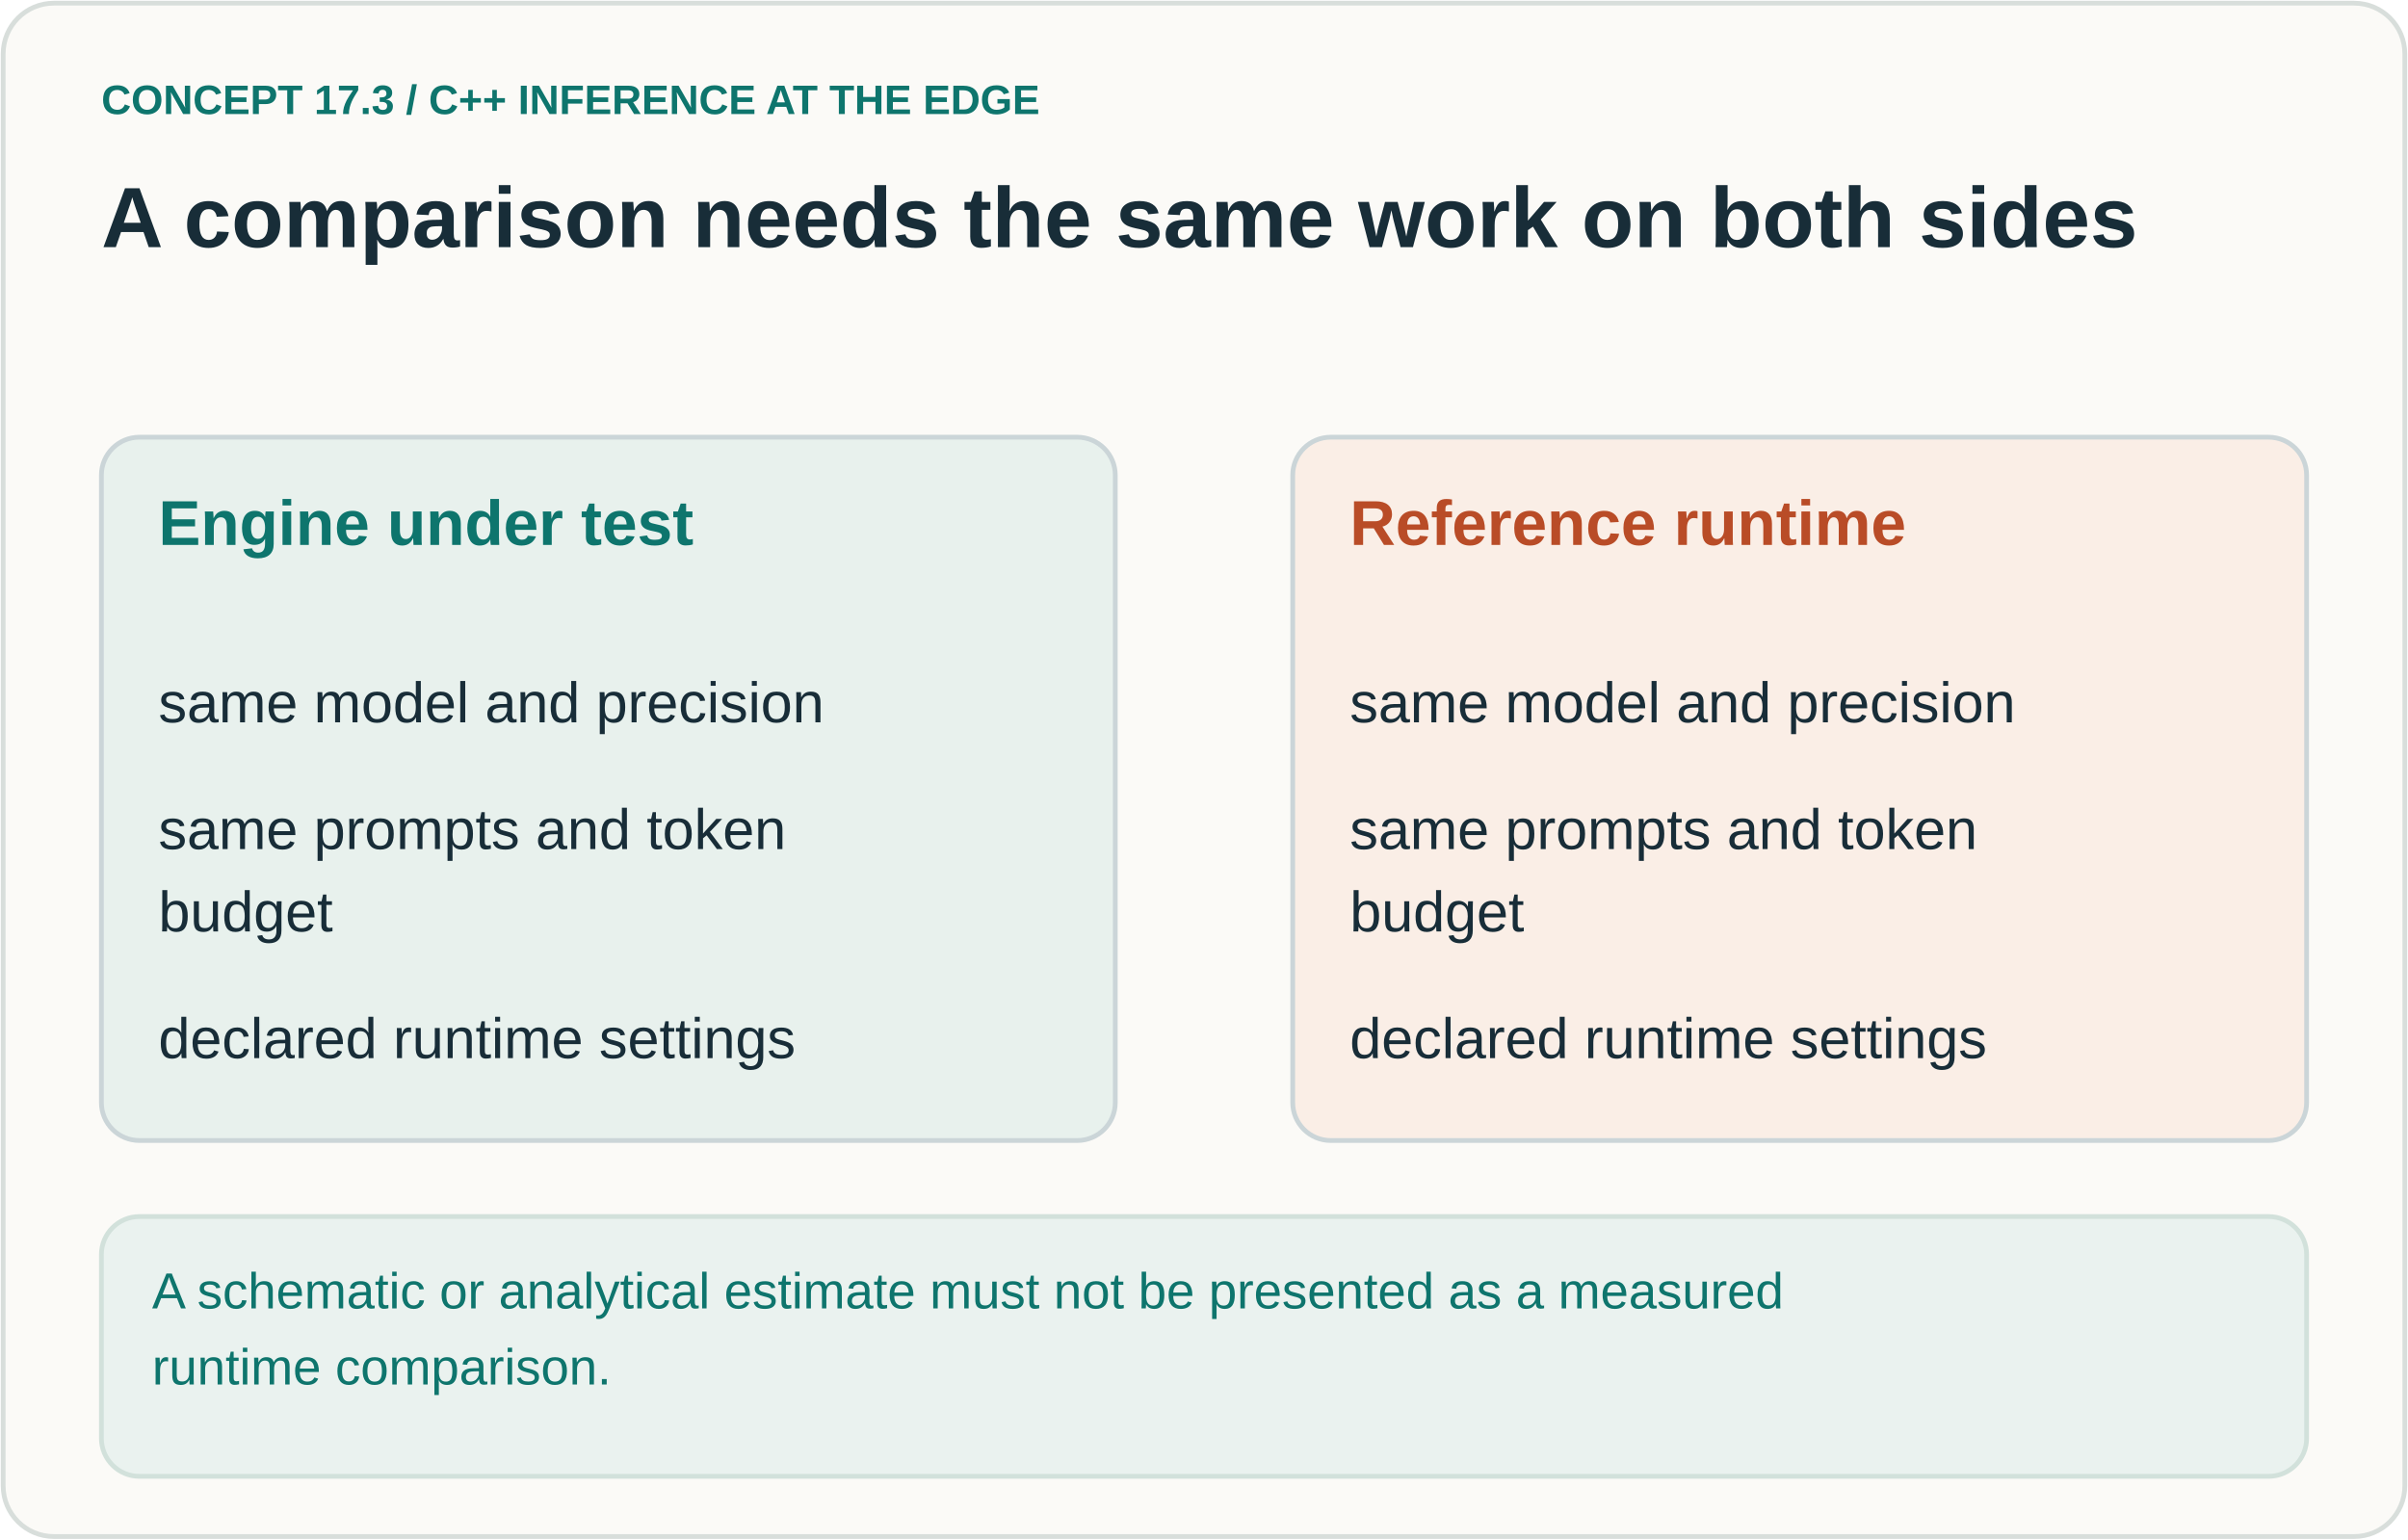
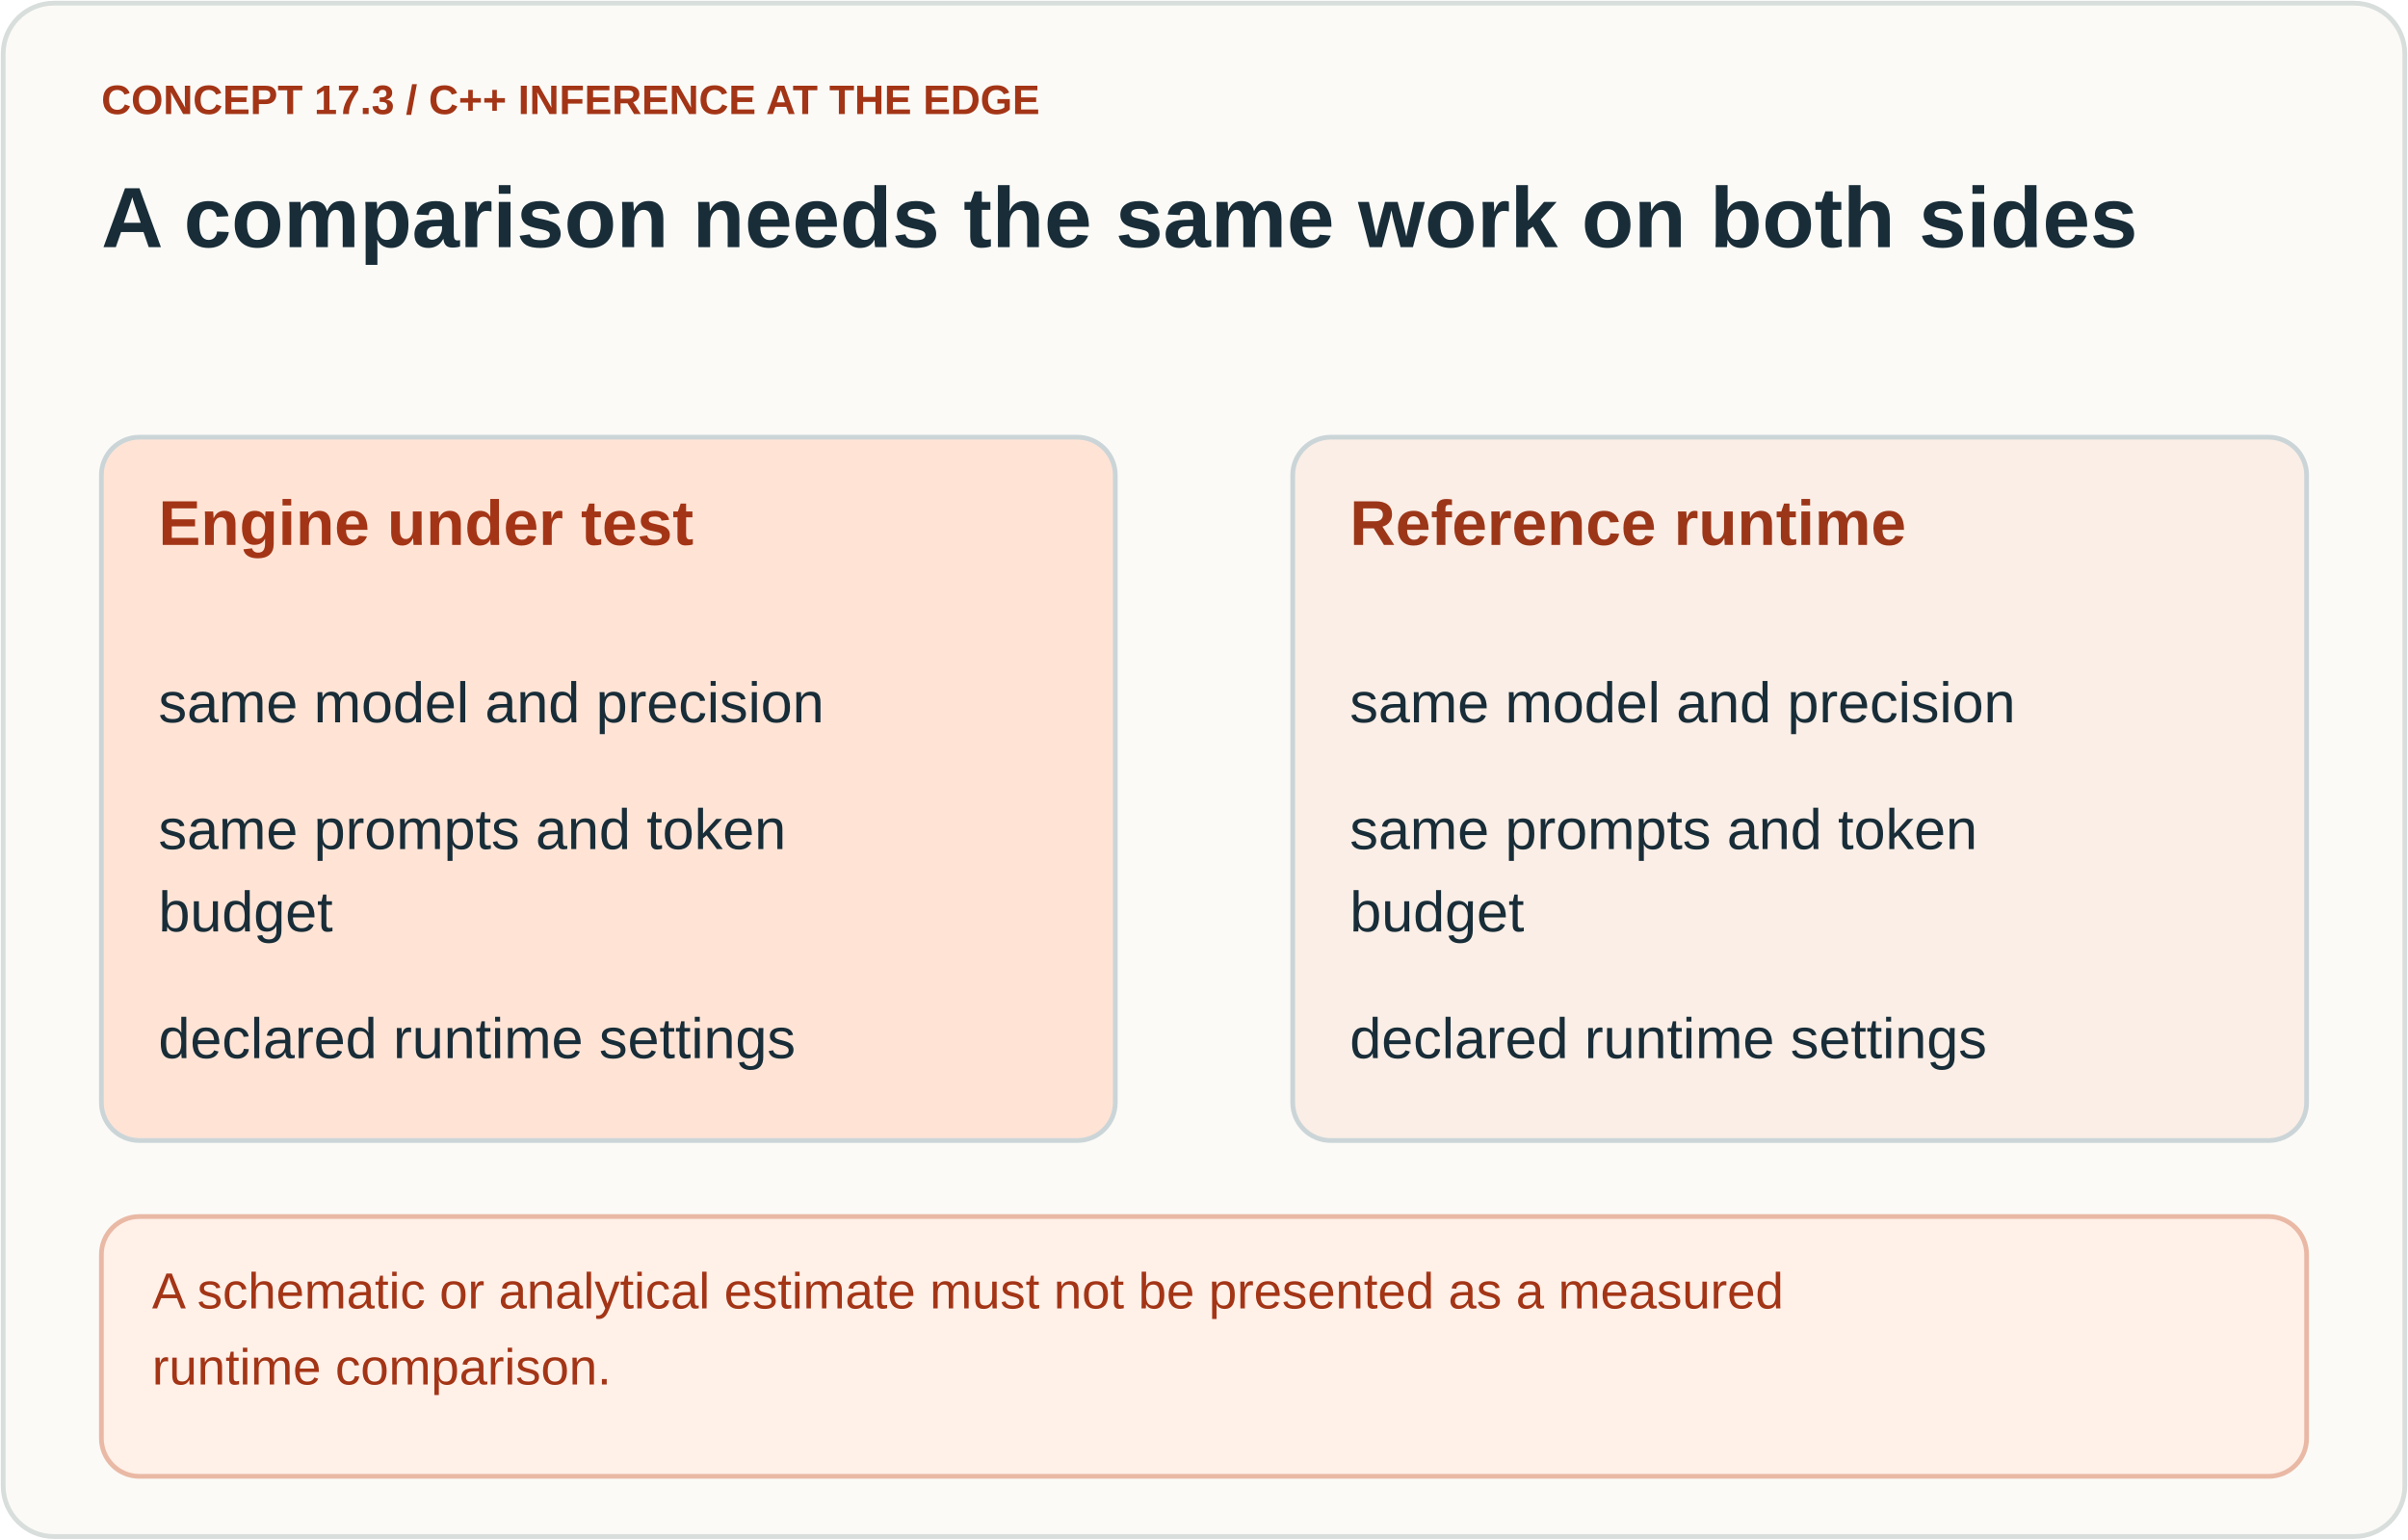
<svg xmlns="http://www.w3.org/2000/svg" width="760" height="486" viewBox="0 0 760 486" role="img" aria-labelledby="title desc">
  <defs>
    <marker id="arrow" viewBox="0 0 10 10" refX="9" refY="5" markerWidth="6" markerHeight="6" orient="auto-start-reverse">
      <path d="M0 0 L10 5 L0 10 Z" fill="#738993" />
    </marker>
  </defs>
  <g font-family="Arial, Helvetica, sans-serif">
    <rect x="1" y="1" width="758" height="484" rx="16" fill="#fbfaf7" stroke="#d8dedb" stroke-width="1.5" />
-     <text x="32" y="36" font-size="13" fill="#0e756d" font-weight="700" text-anchor="start">CONCEPT 17.3  /  C++ INFERENCE AT THE EDGE</text>
+     <text x="32" y="36" font-size="13" fill="#a33516" font-weight="700" text-anchor="start">CONCEPT 17.3  /  C++ INFERENCE AT THE EDGE</text>
    <text x="32" y="78" font-size="27" fill="#182d38" font-weight="600" text-anchor="start">A comparison needs the same work on both sides</text>
-     <rect x="32" y="138" width="320" height="222" rx="12" fill="#e8f1ed" stroke="#cbd5d8" stroke-width="1.5" />
-     <text x="50" y="172" font-size="20" fill="#0e756d" font-weight="600" text-anchor="start">Engine under test</text>
+     <rect x="32" y="138" width="320" height="222" rx="12" fill="#ffe4d6" stroke="#cbd5d8" stroke-width="1.5" />
+     <text x="50" y="172" font-size="20" fill="#a33516" font-weight="600" text-anchor="start">Engine under test</text>
    <text x="50" y="228" font-size="18" fill="#182d38" font-weight="400" text-anchor="start">same model and precision</text>
    <text x="50" y="268" font-size="18" fill="#182d38" font-weight="400" text-anchor="start">same prompts and token</text>
    <text x="50" y="294" font-size="18" fill="#182d38" font-weight="400" text-anchor="start">budget</text>
    <text x="50" y="334" font-size="18" fill="#182d38" font-weight="400" text-anchor="start">declared runtime settings</text>
    <rect x="408" y="138" width="320" height="222" rx="12" fill="#faeee6" stroke="#cbd5d8" stroke-width="1.5" />
-     <text x="426" y="172" font-size="20" fill="#b94c27" font-weight="600" text-anchor="start">Reference runtime</text>
+     <text x="426" y="172" font-size="20" fill="#9c3619" font-weight="600" text-anchor="start">Reference runtime</text>
    <text x="426" y="228" font-size="18" fill="#182d38" font-weight="400" text-anchor="start">same model and precision</text>
    <text x="426" y="268" font-size="18" fill="#182d38" font-weight="400" text-anchor="start">same prompts and token</text>
    <text x="426" y="294" font-size="18" fill="#182d38" font-weight="400" text-anchor="start">budget</text>
    <text x="426" y="334" font-size="18" fill="#182d38" font-weight="400" text-anchor="start">declared runtime settings</text>
-     <rect x="32" y="384" width="696" height="82" rx="12" fill="#eaf2ef" stroke="#d2e1db" stroke-width="1.5" />
-     <text x="48" y="413" font-size="16" fill="#0e756d" font-weight="400" text-anchor="start">A schematic or analytical estimate must not be presented as a measured</text>
-     <text x="48" y="437" font-size="16" fill="#0e756d" font-weight="400" text-anchor="start">runtime comparison.</text>
+     <rect x="32" y="384" width="696" height="82" rx="12" fill="#fff0e8" stroke="#e9b9a5" stroke-width="1.5" />
+     <text x="48" y="413" font-size="16" fill="#a33516" font-weight="400" text-anchor="start">A schematic or analytical estimate must not be presented as a measured</text>
+     <text x="48" y="437" font-size="16" fill="#a33516" font-weight="400" text-anchor="start">runtime comparison.</text>
  </g>
</svg>
